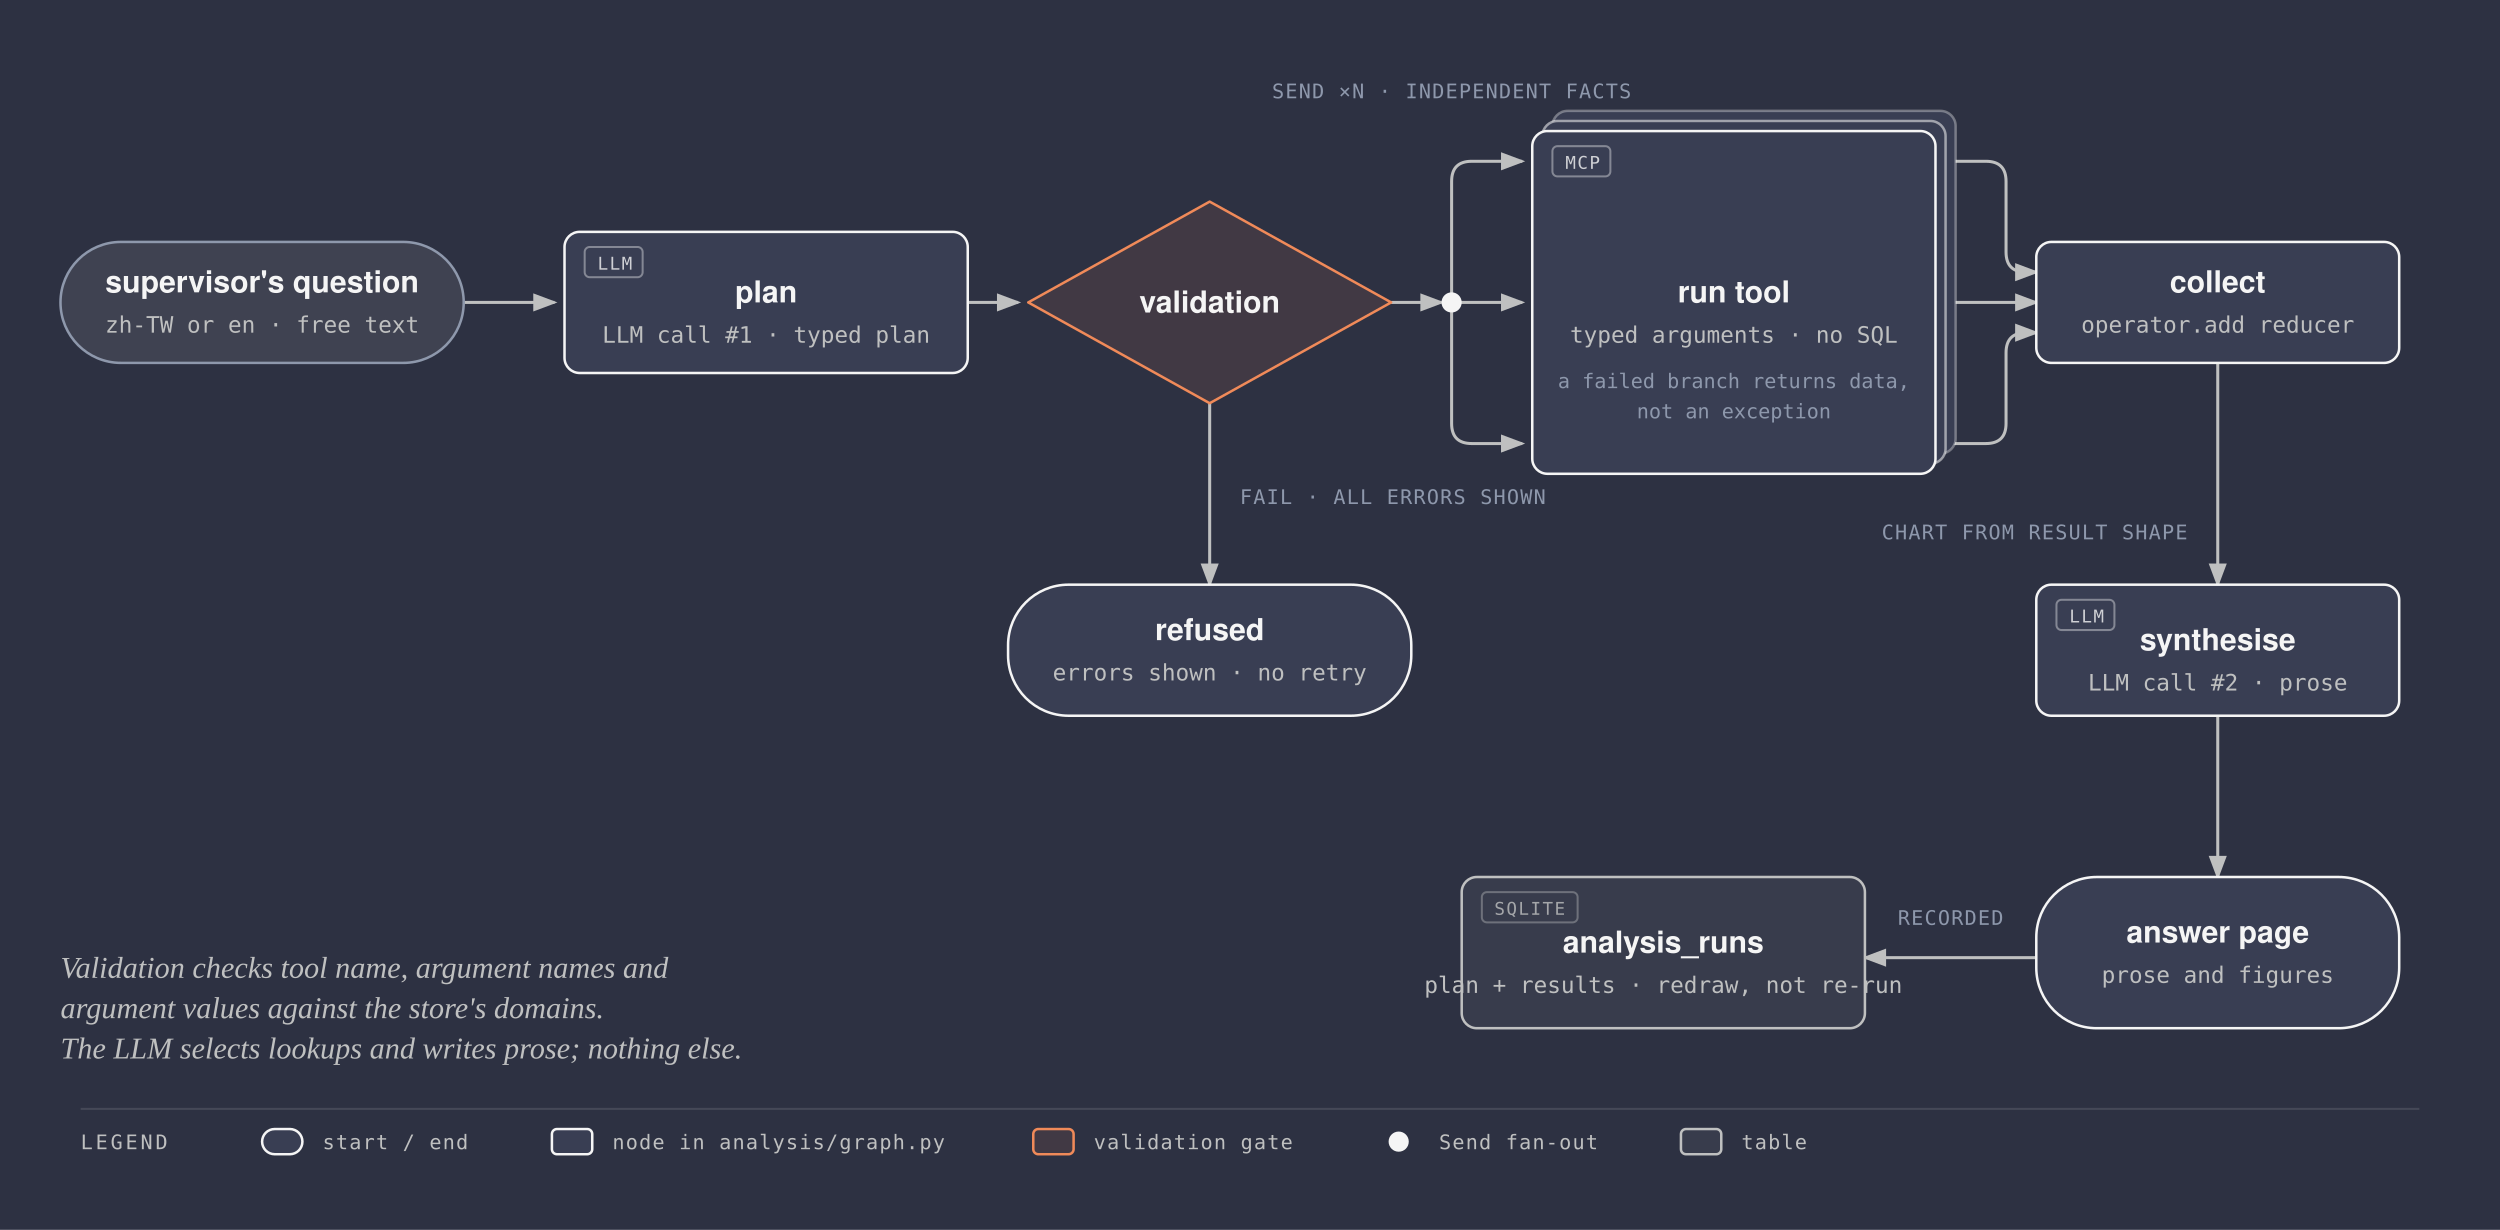
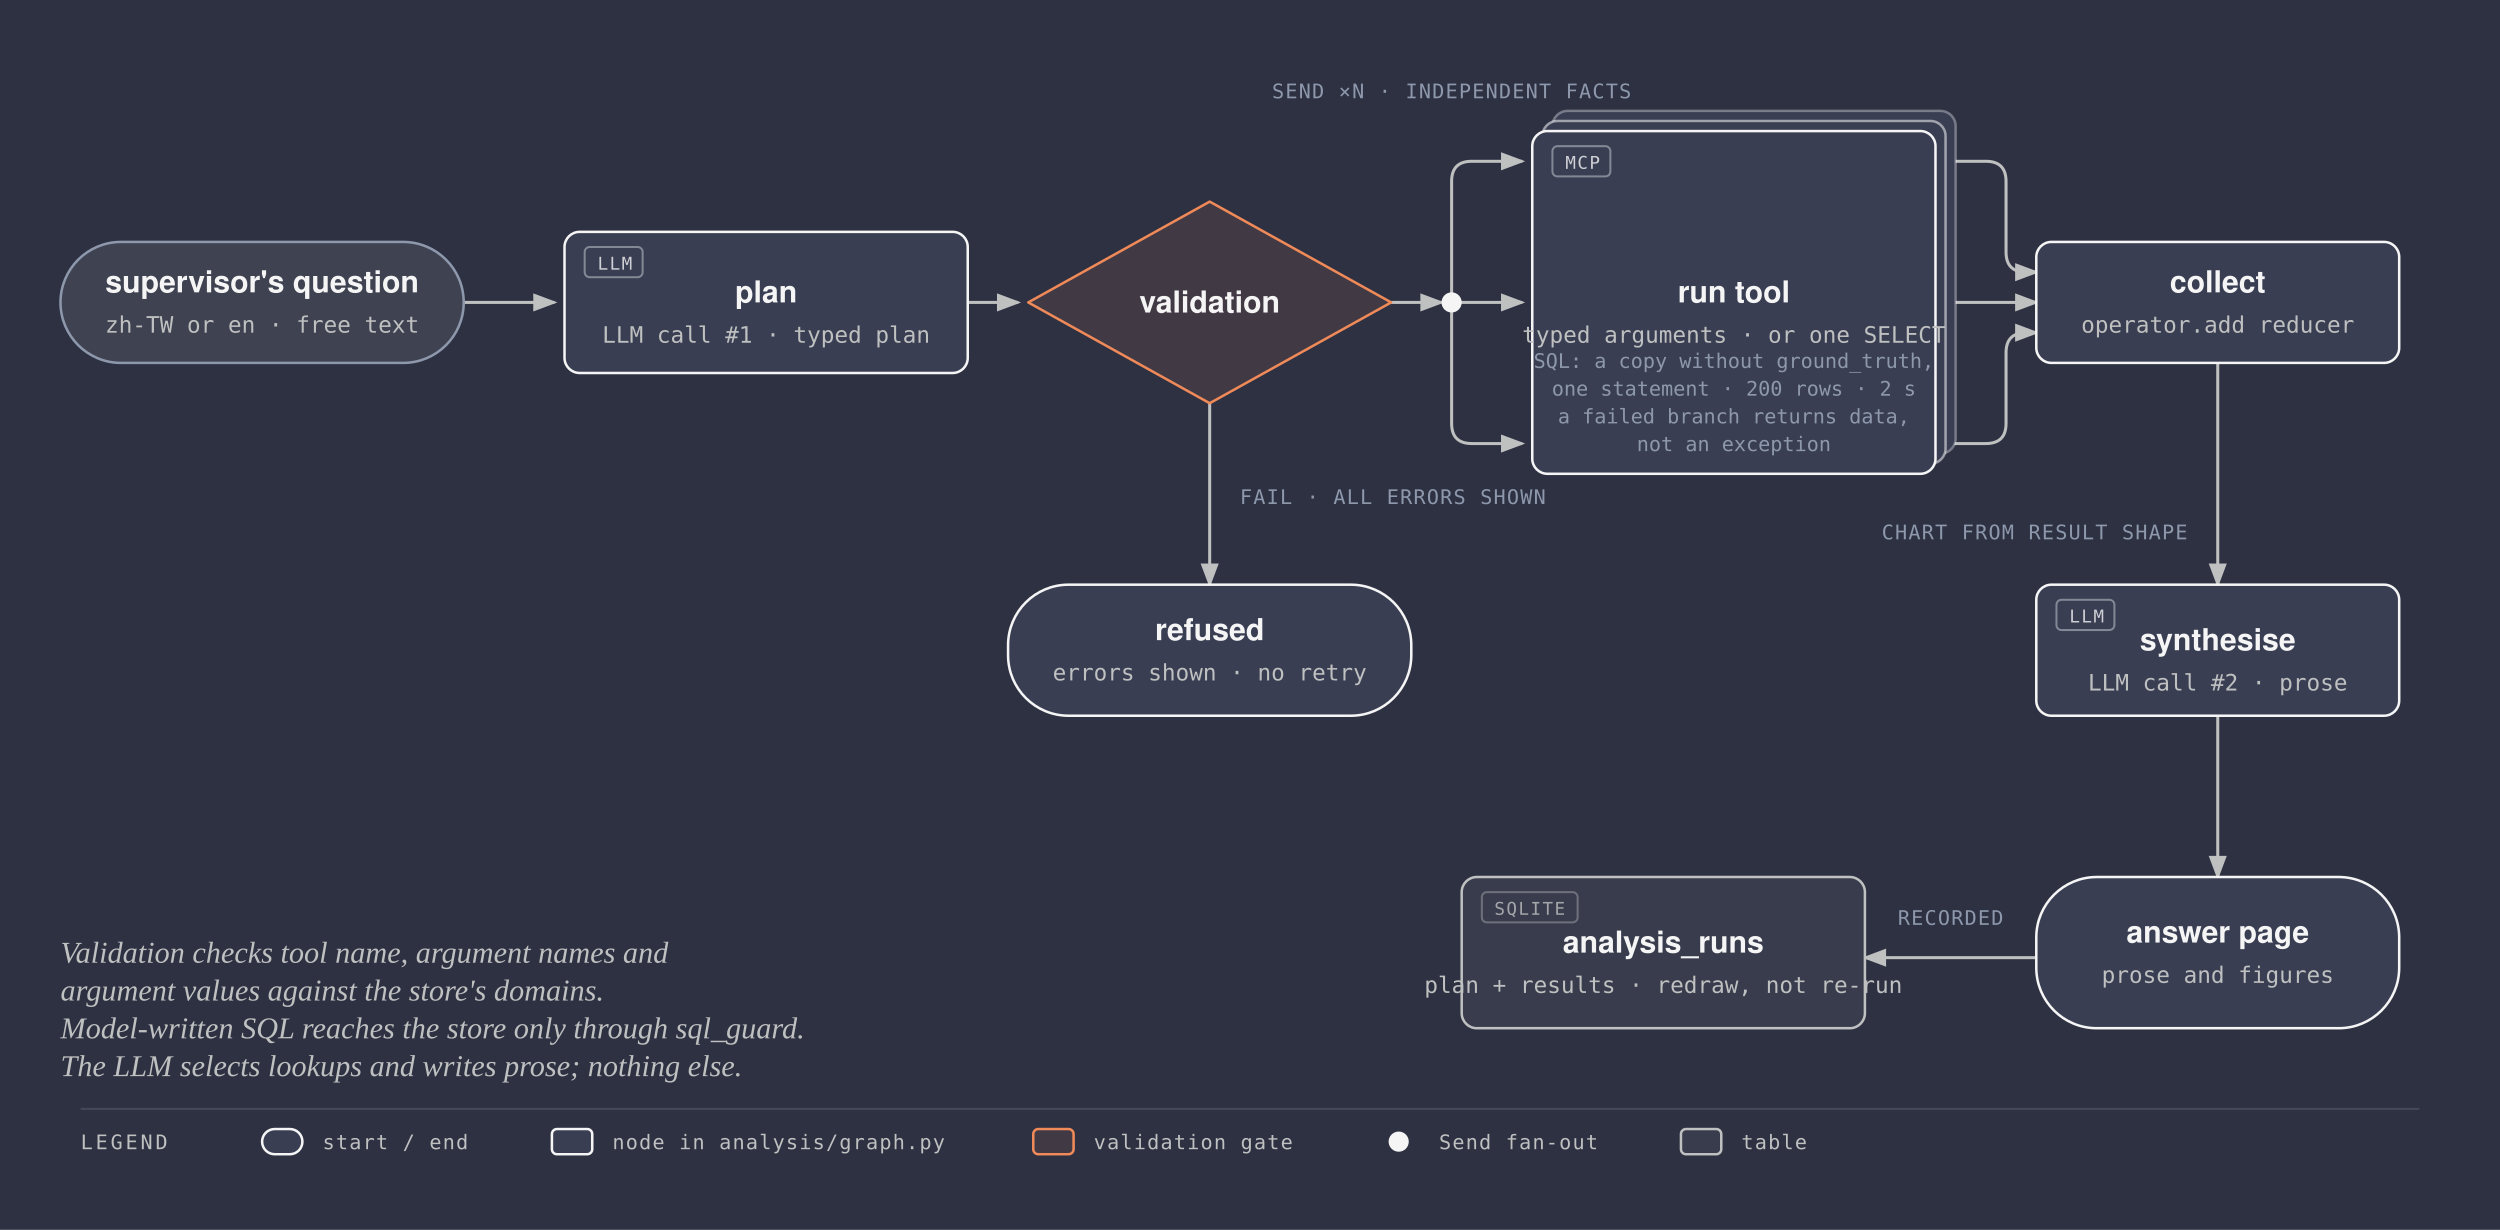
<svg xmlns="http://www.w3.org/2000/svg" viewBox="0 80 992 488" width="992" height="488" role="img" aria-labelledby="analysis-dark-title analysis-dark-desc" font-family="'Geist', -apple-system, 'PingFang TC', 'Noto Sans TC', 'Microsoft JhengHei', 'Segoe UI', Helvetica, Arial, sans-serif">
  <defs>
    <marker id="analysis-dark-arrow" markerWidth="8" markerHeight="6" refX="7" refY="3" orient="auto">
      <polygon points="0 0, 8 3, 0 6" fill="#bfc0c0" />
    </marker>
    <marker id="analysis-dark-arrow-accent" markerWidth="8" markerHeight="6" refX="7" refY="3" orient="auto">
      <polygon points="0 0, 8 3, 0 6" fill="#f08a59" />
    </marker>
  </defs>
  <rect x="0" y="80" width="992" height="488" fill="#2d3142" />
  <path d="M184,200 H220" fill="none" stroke="#bfc0c0" stroke-width="1.2" marker-end="url(#analysis-dark-arrow)" />
  <path d="M384,200 H404" fill="none" stroke="#bfc0c0" stroke-width="1.2" marker-end="url(#analysis-dark-arrow)" />
  <path d="M480,240 V312" fill="none" stroke="#bfc0c0" stroke-width="1.2" marker-end="url(#analysis-dark-arrow)" />
  <rect x="488" y="269" width="151" height="14" rx="2" fill="#2d3142" />
  <text x="492" y="280" fill="#8e98ac" font-size="8" font-family="'Geist Mono', 'SF Mono', Menlo, Consolas, 'PingFang TC', 'Noto Sans TC', monospace" text-anchor="start" letter-spacing="0.06em">FAIL · ALL ERRORS SHOWN</text>
  <path d="M552,200 H572" fill="none" stroke="#bfc0c0" stroke-width="1.2" marker-end="url(#analysis-dark-arrow)" />
  <path d="M576,200 H604" fill="none" stroke="#bfc0c0" stroke-width="1.2" marker-end="url(#analysis-dark-arrow)" />
  <path d="M576,200 V152 Q576,144 584,144 H604" fill="none" stroke="#bfc0c0" stroke-width="1.2" marker-end="url(#analysis-dark-arrow)" />
  <path d="M576,200 V248 Q576,256 584,256 H604" fill="none" stroke="#bfc0c0" stroke-width="1.2" marker-end="url(#analysis-dark-arrow)" />
  <rect x="488" y="108" width="175" height="14" rx="2" fill="#2d3142" />
  <text x="576" y="119" fill="#8e98ac" font-size="8" font-family="'Geist Mono', 'SF Mono', Menlo, Consolas, 'PingFang TC', 'Noto Sans TC', monospace" text-anchor="middle" letter-spacing="0.06em">SEND ×N · INDEPENDENT FACTS</text>
  <path d="M768,144 H788 Q796,144 796,152 V180 Q796,188 804,188 H808" fill="none" stroke="#bfc0c0" stroke-width="1.2" marker-end="url(#analysis-dark-arrow)" />
  <path d="M768,200 H808" fill="none" stroke="#bfc0c0" stroke-width="1.2" marker-end="url(#analysis-dark-arrow)" />
  <path d="M768,256 H788 Q796,256 796,248 V220 Q796,212 804,212 H808" fill="none" stroke="#bfc0c0" stroke-width="1.2" marker-end="url(#analysis-dark-arrow)" />
  <path d="M880,224 V312" fill="none" stroke="#bfc0c0" stroke-width="1.2" marker-end="url(#analysis-dark-arrow)" />
  <rect x="721" y="283" width="151" height="14" rx="2" fill="#2d3142" />
  <text x="868" y="294" fill="#8e98ac" font-size="8" font-family="'Geist Mono', 'SF Mono', Menlo, Consolas, 'PingFang TC', 'Noto Sans TC', monospace" text-anchor="end" letter-spacing="0.06em">CHART FROM RESULT SHAPE</text>
  <path d="M880,364 V428" fill="none" stroke="#bfc0c0" stroke-width="1.2" marker-end="url(#analysis-dark-arrow)" />
  <path d="M808,460 H740" fill="none" stroke="#bfc0c0" stroke-width="1.2" marker-end="url(#analysis-dark-arrow)" />
  <rect x="745" y="436" width="58" height="14" rx="2" fill="#2d3142" />
  <text x="774" y="447" fill="#8e98ac" font-size="8" font-family="'Geist Mono', 'SF Mono', Menlo, Consolas, 'PingFang TC', 'Noto Sans TC', monospace" text-anchor="middle" letter-spacing="0.06em">RECORDED</text>
  <rect x="24" y="176" width="160" height="48" rx="24" fill="#2d3142" />
  <rect x="24" y="176" width="160" height="48" rx="24" fill="rgba(191,192,192,0.12)" stroke="#8e98ac" stroke-width="1" />
  <text x="104" y="196" fill="#f5f5f5" font-size="12" font-weight="600" font-family="'Geist', -apple-system, 'PingFang TC', 'Noto Sans TC', 'Microsoft JhengHei', 'Segoe UI', Helvetica, Arial, sans-serif" text-anchor="middle">supervisor's question</text>
  <text x="104" y="212" fill="#bfc0c0" font-size="9" font-family="'Geist Mono', 'SF Mono', Menlo, Consolas, 'PingFang TC', 'Noto Sans TC', monospace" text-anchor="middle">zh-TW or en · free text</text>
  <rect x="224" y="172" width="160" height="56" rx="6" fill="#2d3142" />
  <rect x="224" y="172" width="160" height="56" rx="6" fill="#393e53" stroke="#f5f5f5" stroke-width="1" />
  <rect x="232" y="178" width="23" height="12" rx="2" fill="transparent" stroke="#f5f5f5" stroke-opacity="0.4" stroke-width="0.8" />
  <text x="244" y="187" fill="#f5f5f5" fill-opacity="0.8" font-size="7" font-family="'Geist Mono', 'SF Mono', Menlo, Consolas, 'PingFang TC', 'Noto Sans TC', monospace" text-anchor="middle" letter-spacing="0.08em">LLM</text>
  <text x="304" y="200" fill="#f5f5f5" font-size="12" font-weight="600" font-family="'Geist', -apple-system, 'PingFang TC', 'Noto Sans TC', 'Microsoft JhengHei', 'Segoe UI', Helvetica, Arial, sans-serif" text-anchor="middle">plan</text>
  <text x="304" y="216" fill="#bfc0c0" font-size="9" font-family="'Geist Mono', 'SF Mono', Menlo, Consolas, 'PingFang TC', 'Noto Sans TC', monospace" text-anchor="middle">LLM call #1 · typed plan</text>
  <polygon points="480,160 552,200 480,240 408,200" fill="#2d3142" />
  <polygon points="480,160 552,200 480,240 408,200" fill="rgba(240,138,89,0.10)" stroke="#f08a59" stroke-width="1" stroke-linejoin="round" />
  <text x="480" y="204" fill="#f5f5f5" font-size="12" font-weight="600" font-family="'Geist', -apple-system, 'PingFang TC', 'Noto Sans TC', 'Microsoft JhengHei', 'Segoe UI', Helvetica, Arial, sans-serif" text-anchor="middle">validation</text>
  <rect x="400" y="312" width="160" height="52" rx="24" fill="#2d3142" />
  <rect x="400" y="312" width="160" height="52" rx="24" fill="#393e53" stroke="#f5f5f5" stroke-width="1" />
  <text x="480" y="334" fill="#f5f5f5" font-size="12" font-weight="600" font-family="'Geist', -apple-system, 'PingFang TC', 'Noto Sans TC', 'Microsoft JhengHei', 'Segoe UI', Helvetica, Arial, sans-serif" text-anchor="middle">refused</text>
  <text x="480" y="350" fill="#bfc0c0" font-size="9" font-family="'Geist Mono', 'SF Mono', Menlo, Consolas, 'PingFang TC', 'Noto Sans TC', monospace" text-anchor="middle">errors shown · no retry</text>
  <circle cx="576" cy="200" r="4" fill="#f5f5f5" />
  <rect x="616" y="124" width="160" height="136" rx="6" fill="#393e53" stroke="#f5f5f5" stroke-opacity="0.35" stroke-width="1" />
  <rect x="612" y="128" width="160" height="136" rx="6" fill="#393e53" stroke="#f5f5f5" stroke-opacity="0.55" stroke-width="1" />
  <rect x="608" y="132" width="160" height="136" rx="6" fill="#2d3142" />
  <rect x="608" y="132" width="160" height="136" rx="6" fill="#393e53" stroke="#f5f5f5" stroke-width="1" />
  <rect x="616" y="138" width="23" height="12" rx="2" fill="transparent" stroke="#f5f5f5" stroke-opacity="0.4" stroke-width="0.8" />
  <text x="628" y="147" fill="#f5f5f5" fill-opacity="0.8" font-size="7" font-family="'Geist Mono', 'SF Mono', Menlo, Consolas, 'PingFang TC', 'Noto Sans TC', monospace" text-anchor="middle" letter-spacing="0.08em">MCP</text>
  <text x="688" y="200" fill="#f5f5f5" font-size="12" font-weight="600" font-family="'Geist', -apple-system, 'PingFang TC', 'Noto Sans TC', 'Microsoft JhengHei', 'Segoe UI', Helvetica, Arial, sans-serif" text-anchor="middle">run tool</text>
-   <text x="688" y="216" fill="#bfc0c0" font-size="9" font-family="'Geist Mono', 'SF Mono', Menlo, Consolas, 'PingFang TC', 'Noto Sans TC', monospace" text-anchor="middle">typed arguments · no SQL</text>
-   <text x="688" y="234" fill="#8e98ac" font-size="8" font-family="'Geist Mono', 'SF Mono', Menlo, Consolas, 'PingFang TC', 'Noto Sans TC', monospace" text-anchor="middle">a failed branch returns data,</text>
-   <text x="688" y="246" fill="#8e98ac" font-size="8" font-family="'Geist Mono', 'SF Mono', Menlo, Consolas, 'PingFang TC', 'Noto Sans TC', monospace" text-anchor="middle">not an exception</text>
+   <text x="688" y="216" fill="#bfc0c0" font-size="9" font-family="'Geist Mono', 'SF Mono', Menlo, Consolas, 'PingFang TC', 'Noto Sans TC', monospace" text-anchor="middle">typed arguments · or one SELECT</text>
+   <text x="688" y="226" fill="#8e98ac" font-size="8" font-family="'Geist Mono', 'SF Mono', Menlo, Consolas, 'PingFang TC', 'Noto Sans TC', monospace" text-anchor="middle">SQL: a copy without ground_truth,</text>
+   <text x="688" y="237" fill="#8e98ac" font-size="8" font-family="'Geist Mono', 'SF Mono', Menlo, Consolas, 'PingFang TC', 'Noto Sans TC', monospace" text-anchor="middle">one statement · 200 rows · 2 s</text>
+   <text x="688" y="248" fill="#8e98ac" font-size="8" font-family="'Geist Mono', 'SF Mono', Menlo, Consolas, 'PingFang TC', 'Noto Sans TC', monospace" text-anchor="middle">a failed branch returns data,</text>
+   <text x="688" y="259" fill="#8e98ac" font-size="8" font-family="'Geist Mono', 'SF Mono', Menlo, Consolas, 'PingFang TC', 'Noto Sans TC', monospace" text-anchor="middle">not an exception</text>
  <rect x="808" y="176" width="144" height="48" rx="6" fill="#2d3142" />
  <rect x="808" y="176" width="144" height="48" rx="6" fill="#393e53" stroke="#f5f5f5" stroke-width="1" />
  <text x="880" y="196" fill="#f5f5f5" font-size="12" font-weight="600" font-family="'Geist', -apple-system, 'PingFang TC', 'Noto Sans TC', 'Microsoft JhengHei', 'Segoe UI', Helvetica, Arial, sans-serif" text-anchor="middle">collect</text>
  <text x="880" y="212" fill="#bfc0c0" font-size="9" font-family="'Geist Mono', 'SF Mono', Menlo, Consolas, 'PingFang TC', 'Noto Sans TC', monospace" text-anchor="middle">operator.add reducer</text>
  <rect x="808" y="312" width="144" height="52" rx="6" fill="#2d3142" />
  <rect x="808" y="312" width="144" height="52" rx="6" fill="#393e53" stroke="#f5f5f5" stroke-width="1" />
  <rect x="816" y="318" width="23" height="12" rx="2" fill="transparent" stroke="#f5f5f5" stroke-opacity="0.4" stroke-width="0.8" />
  <text x="828" y="327" fill="#f5f5f5" fill-opacity="0.8" font-size="7" font-family="'Geist Mono', 'SF Mono', Menlo, Consolas, 'PingFang TC', 'Noto Sans TC', monospace" text-anchor="middle" letter-spacing="0.08em">LLM</text>
  <text x="880" y="338" fill="#f5f5f5" font-size="12" font-weight="600" font-family="'Geist', -apple-system, 'PingFang TC', 'Noto Sans TC', 'Microsoft JhengHei', 'Segoe UI', Helvetica, Arial, sans-serif" text-anchor="middle">synthesise</text>
  <text x="880" y="354" fill="#bfc0c0" font-size="9" font-family="'Geist Mono', 'SF Mono', Menlo, Consolas, 'PingFang TC', 'Noto Sans TC', monospace" text-anchor="middle">LLM call #2 · prose</text>
  <rect x="808" y="428" width="144" height="60" rx="24" fill="#2d3142" />
  <rect x="808" y="428" width="144" height="60" rx="24" fill="#393e53" stroke="#f5f5f5" stroke-width="1" />
  <text x="880" y="454" fill="#f5f5f5" font-size="12" font-weight="600" font-family="'Geist', -apple-system, 'PingFang TC', 'Noto Sans TC', 'Microsoft JhengHei', 'Segoe UI', Helvetica, Arial, sans-serif" text-anchor="middle">answer page</text>
  <text x="880" y="470" fill="#bfc0c0" font-size="9" font-family="'Geist Mono', 'SF Mono', Menlo, Consolas, 'PingFang TC', 'Noto Sans TC', monospace" text-anchor="middle">prose and figures</text>
  <rect x="580" y="428" width="160" height="60" rx="6" fill="#2d3142" />
  <rect x="580" y="428" width="160" height="60" rx="6" fill="rgba(245,245,245,0.06)" stroke="#bfc0c0" stroke-width="1" />
  <rect x="588" y="434" width="38" height="12" rx="2" fill="transparent" stroke="#bfc0c0" stroke-opacity="0.4" stroke-width="0.8" />
  <text x="607" y="443" fill="#bfc0c0" fill-opacity="0.8" font-size="7" font-family="'Geist Mono', 'SF Mono', Menlo, Consolas, 'PingFang TC', 'Noto Sans TC', monospace" text-anchor="middle" letter-spacing="0.08em">SQLITE</text>
  <text x="660" y="458" fill="#f5f5f5" font-size="12" font-weight="600" font-family="'Geist', -apple-system, 'PingFang TC', 'Noto Sans TC', 'Microsoft JhengHei', 'Segoe UI', Helvetica, Arial, sans-serif" text-anchor="middle">analysis_runs</text>
  <text x="660" y="474" fill="#bfc0c0" font-size="9" font-family="'Geist Mono', 'SF Mono', Menlo, Consolas, 'PingFang TC', 'Noto Sans TC', monospace" text-anchor="middle">plan + results · redraw, not re-run</text>
-   <text x="24" y="468" fill="#bfc0c0" font-size="12" font-style="italic" font-family="Georgia, 'Times New Roman', serif" text-anchor="start">Validation checks tool name, argument names and</text>
-   <text x="24" y="484" fill="#bfc0c0" font-size="12" font-style="italic" font-family="Georgia, 'Times New Roman', serif" text-anchor="start">argument values against the store's domains.</text>
-   <text x="24" y="500" fill="#bfc0c0" font-size="12" font-style="italic" font-family="Georgia, 'Times New Roman', serif" text-anchor="start">The LLM selects lookups and writes prose; nothing else.</text>
+   <text x="24" y="462" fill="#bfc0c0" font-size="12" font-style="italic" font-family="Georgia, 'Times New Roman', serif" text-anchor="start">Validation checks tool name, argument names and</text>
+   <text x="24" y="477" fill="#bfc0c0" font-size="12" font-style="italic" font-family="Georgia, 'Times New Roman', serif" text-anchor="start">argument values against the store's domains.</text>
+   <text x="24" y="492" fill="#bfc0c0" font-size="12" font-style="italic" font-family="Georgia, 'Times New Roman', serif" text-anchor="start">Model-written SQL reaches the store only through sql_guard.</text>
+   <text x="24" y="507" fill="#bfc0c0" font-size="12" font-style="italic" font-family="Georgia, 'Times New Roman', serif" text-anchor="start">The LLM selects lookups and writes prose; nothing else.</text>
  <line x1="32" y1="520" x2="960" y2="520" stroke="rgba(245,245,245,0.12)" stroke-width="0.8" />
  <text x="32" y="536" fill="#bfc0c0" font-size="8" font-family="'Geist Mono', 'SF Mono', Menlo, Consolas, 'PingFang TC', 'Noto Sans TC', monospace" letter-spacing="0.14em">LEGEND</text>
  <rect x="104" y="528" width="16" height="10" rx="5" fill="#393e53" stroke="#f5f5f5" stroke-width="1" />
  <text x="128" y="536" fill="#bfc0c0" font-size="8" font-family="'Geist Mono', 'SF Mono', Menlo, Consolas, 'PingFang TC', 'Noto Sans TC', monospace" letter-spacing="0.06em">start / end</text>
  <rect x="219" y="528" width="16" height="10" rx="2" fill="#393e53" stroke="#f5f5f5" stroke-width="1" />
  <text x="243" y="536" fill="#bfc0c0" font-size="8" font-family="'Geist Mono', 'SF Mono', Menlo, Consolas, 'PingFang TC', 'Noto Sans TC', monospace" letter-spacing="0.06em">node in analysis/graph.py</text>
  <rect x="410" y="528" width="16" height="10" rx="2" fill="rgba(240,138,89,0.10)" stroke="#f08a59" stroke-width="1" />
  <text x="434" y="536" fill="#bfc0c0" font-size="8" font-family="'Geist Mono', 'SF Mono', Menlo, Consolas, 'PingFang TC', 'Noto Sans TC', monospace" letter-spacing="0.06em">validation gate</text>
  <circle cx="555" cy="533" r="4" fill="#f5f5f5" />
  <text x="571" y="536" fill="#bfc0c0" font-size="8" font-family="'Geist Mono', 'SF Mono', Menlo, Consolas, 'PingFang TC', 'Noto Sans TC', monospace" letter-spacing="0.06em">Send fan-out</text>
  <rect x="667" y="528" width="16" height="10" rx="2" fill="rgba(245,245,245,0.06)" stroke="#bfc0c0" stroke-width="1" />
  <text x="691" y="536" fill="#bfc0c0" font-size="8" font-family="'Geist Mono', 'SF Mono', Menlo, Consolas, 'PingFang TC', 'Noto Sans TC', monospace" letter-spacing="0.06em">table</text>
</svg>
